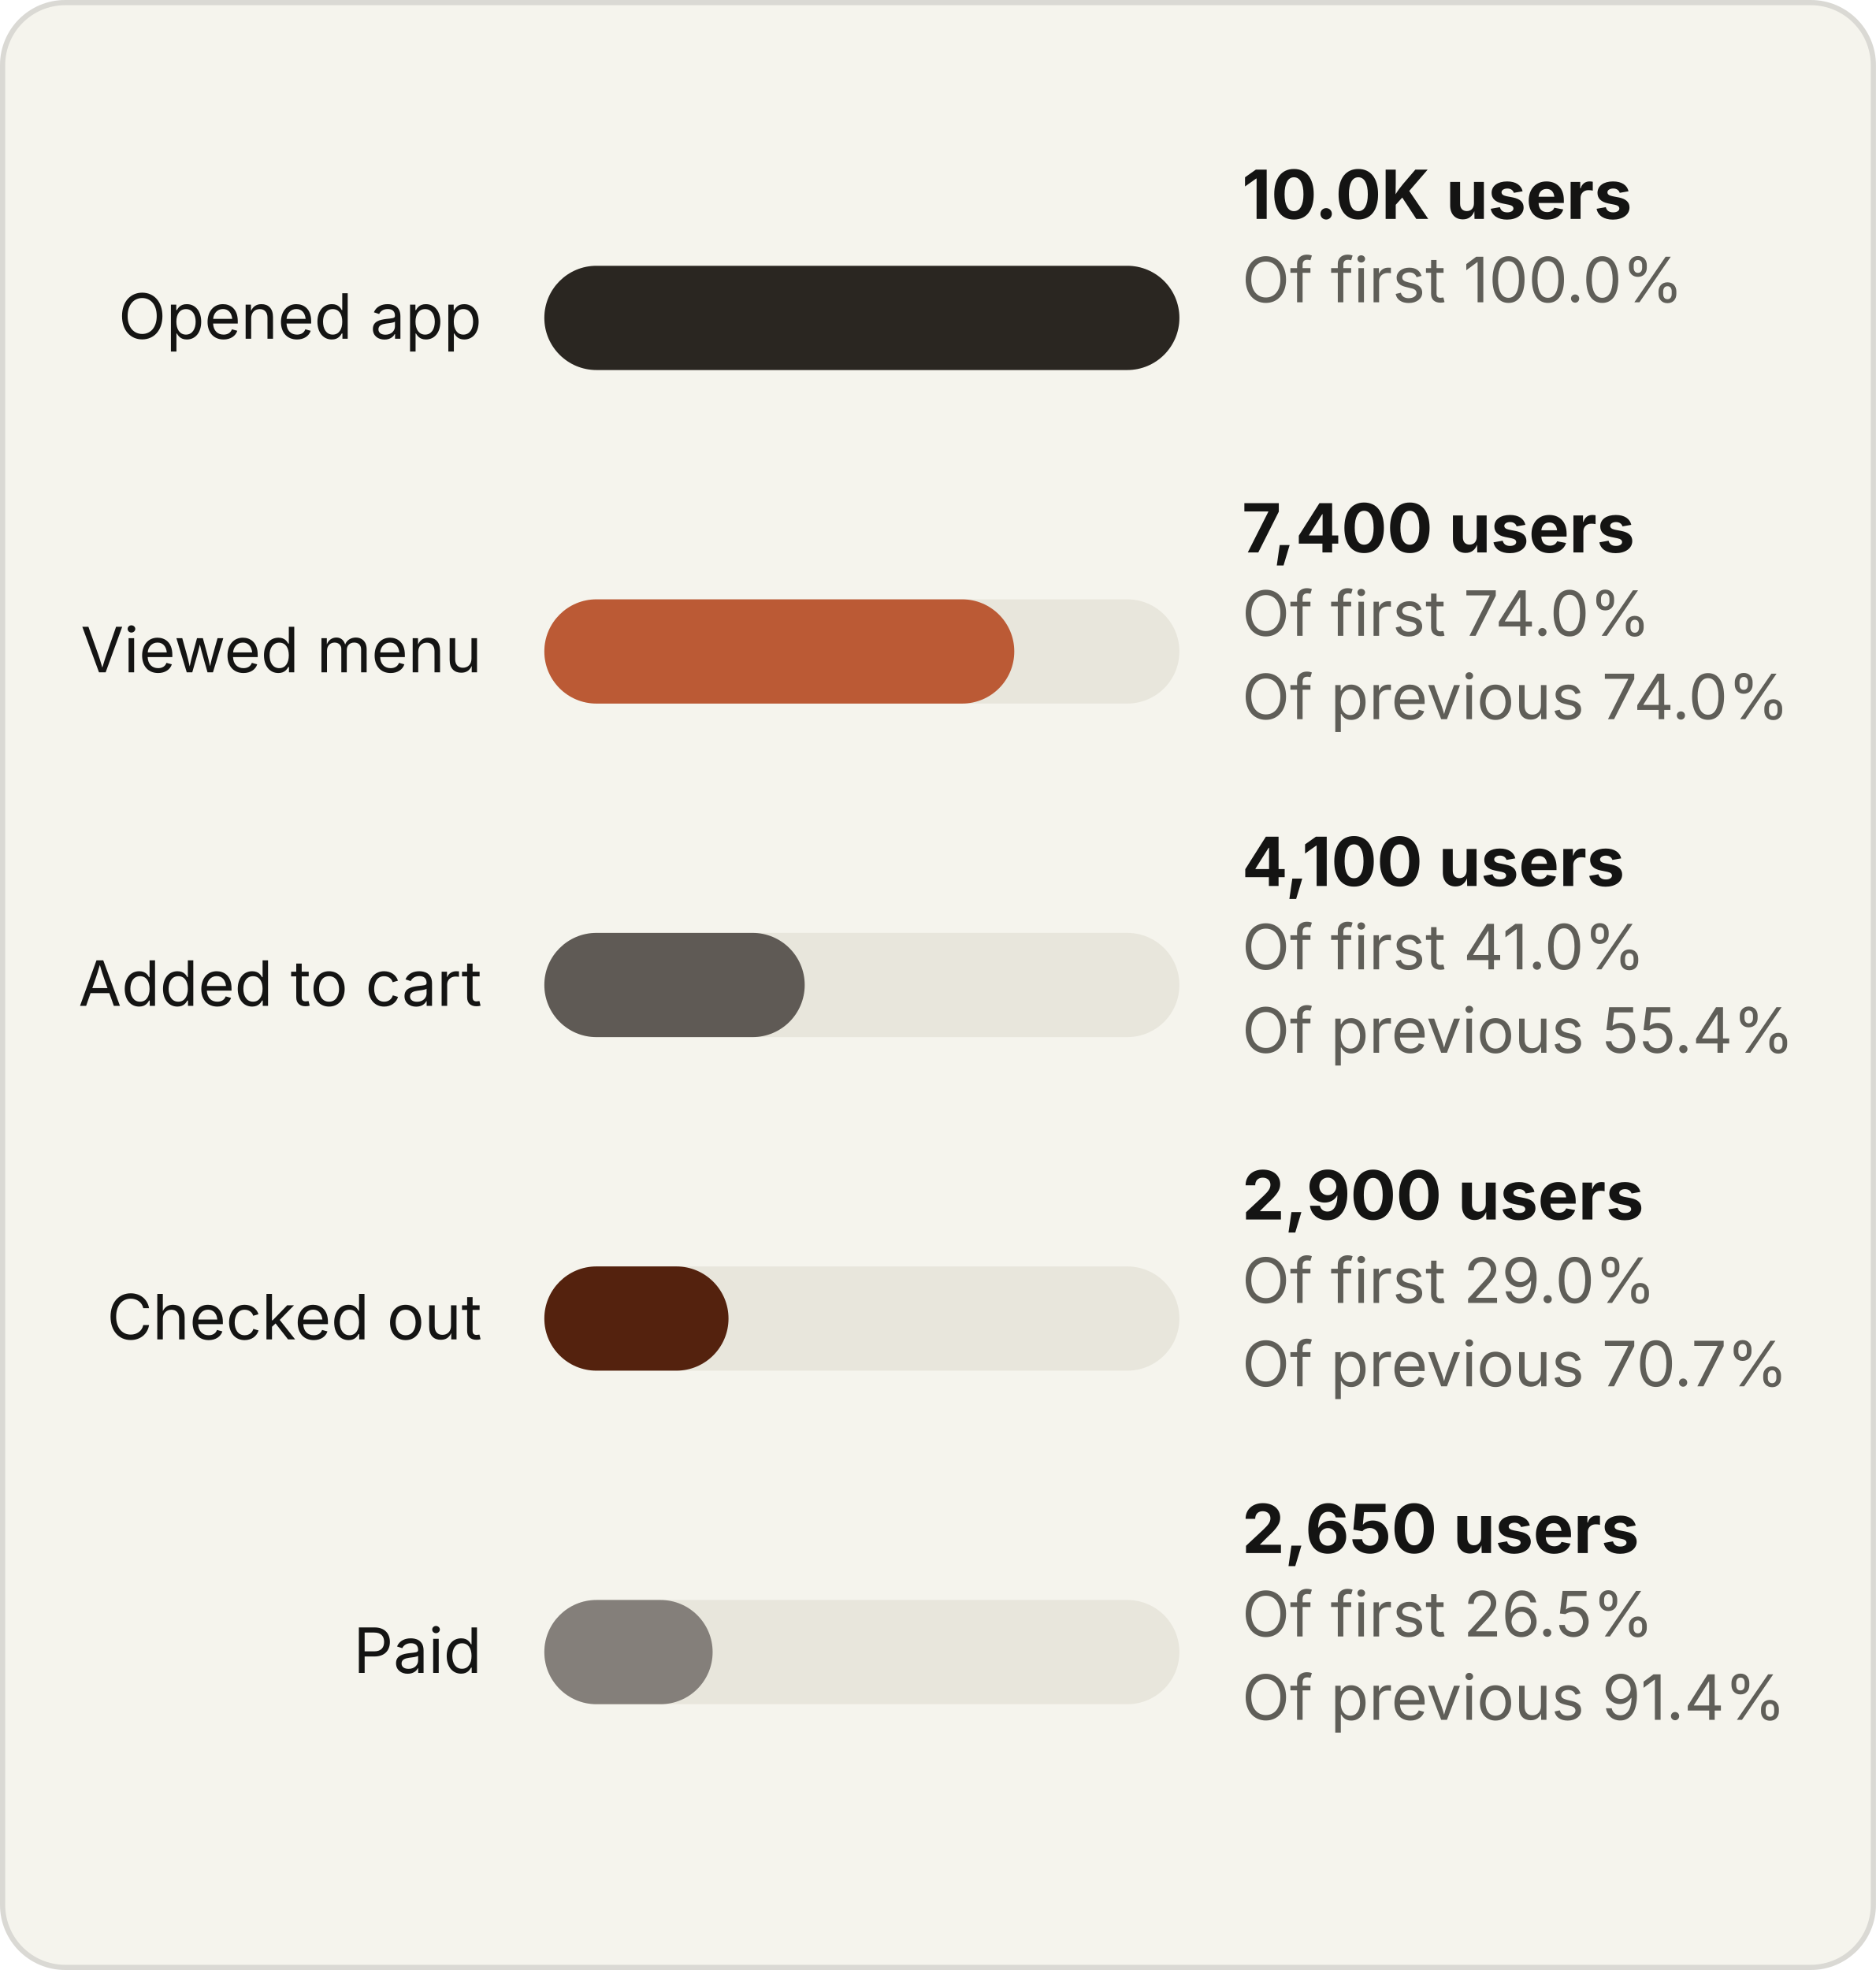
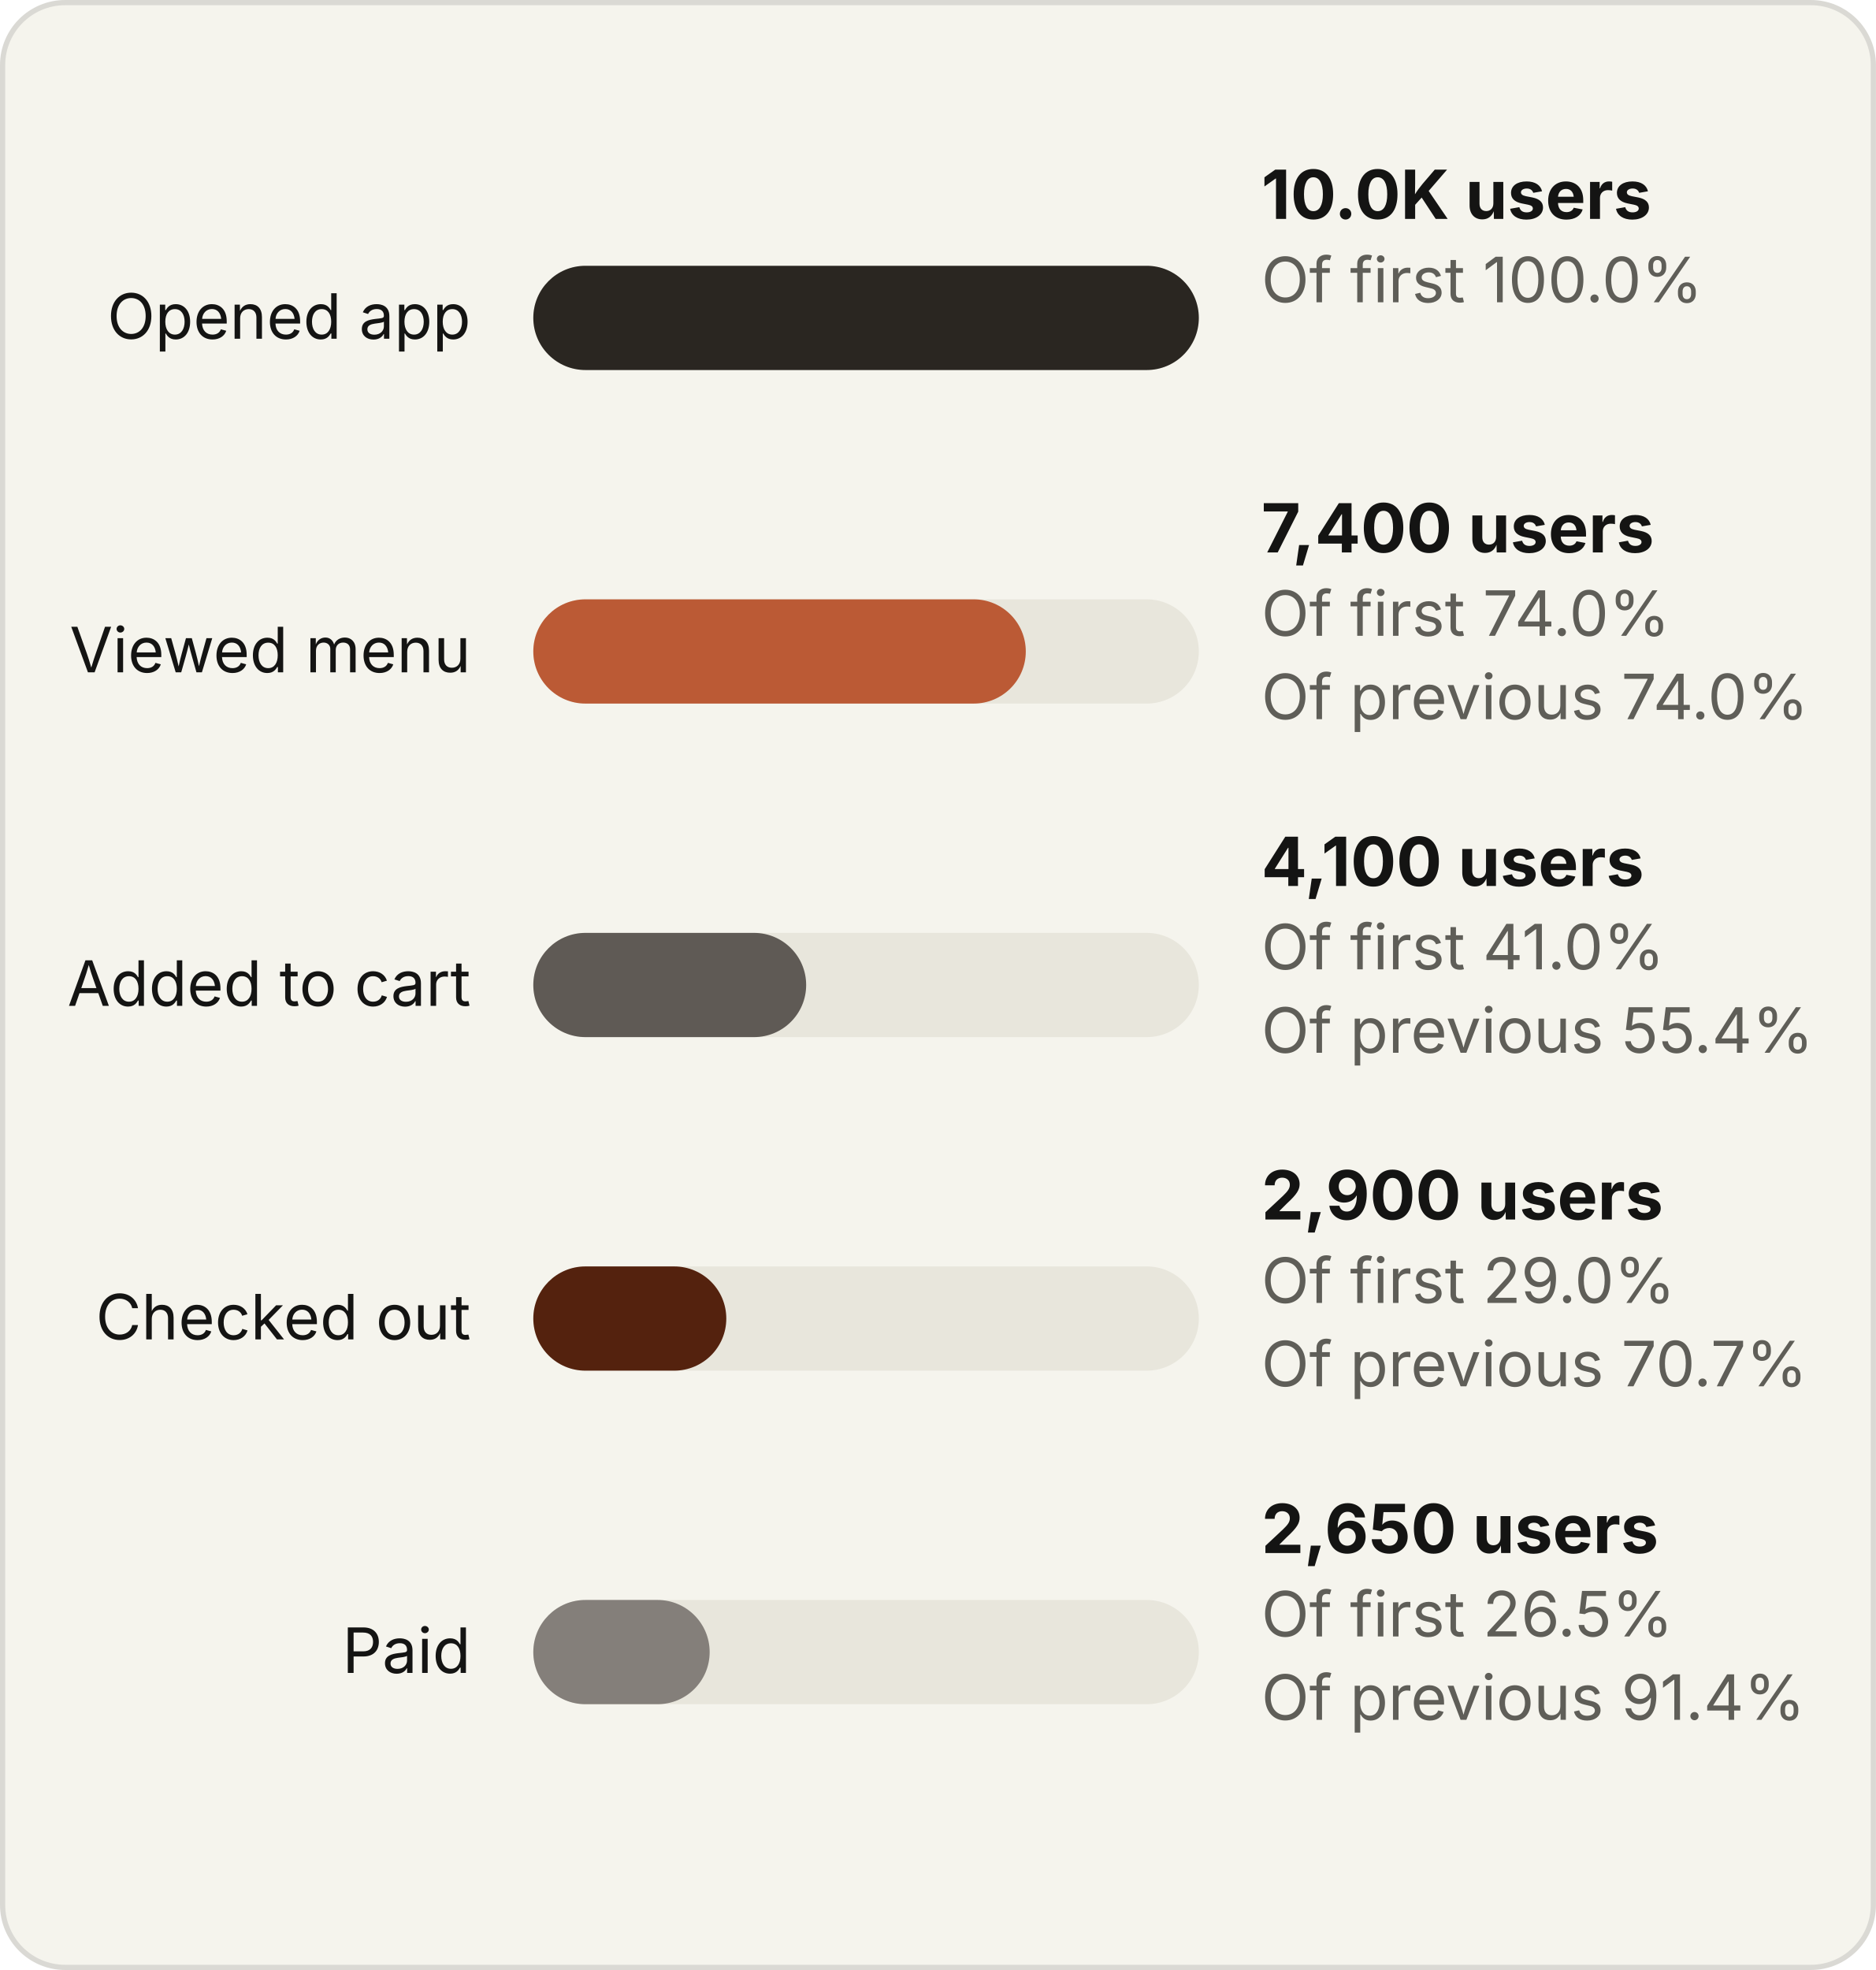
<svg xmlns="http://www.w3.org/2000/svg" width="360" height="378" viewBox="0 0 360 378" font-family="system-ui, -apple-system, BlinkMacSystemFont, &quot;Segoe UI&quot;, &quot;Noto Sans SC&quot;, &quot;Microsoft YaHei&quot;, sans-serif" role="img" lang="en">
  <rect x="0.5" y="0.5" width="359" height="377" rx="12" fill="#f5f4ed" stroke="#dad9d4" />
  <g transform="translate(11 23)">
    <svg width="338" height="332" viewBox="0 0 338 332" font-family="system-ui, -apple-system, BlinkMacSystemFont, &quot;Segoe UI&quot;, &quot;Noto Sans SC&quot;, &quot;Microsoft YaHei&quot;, sans-serif" role="img" aria-labelledby="g-chart-funnel-title">
      <g>
-         <text x="81.459" y="42" text-anchor="end" font-size="12" font-weight="400" fill="#141413" data-kc-kind="category" data-kc-label="Opened app" data-kc-index="0">Opened app</text>
+         <text x="79.341" y="42" text-anchor="end" font-size="12" font-weight="400" fill="#141413" data-kc-kind="category" data-kc-label="Opened app" data-kc-index="0">Opened app</text>
      </g>
-       <rect x="93.459" y="28" width="121.869" height="20" rx="10" fill="#e8e6dc" />
-       <rect x="93.459" y="28" width="121.869" height="20" rx="10" fill="#2a2621" opacity="1" data-kc-kind="record" data-kc-record="0" data-kc-series="users" data-kc-category="Opened app" data-kc-value="10000" data-kc-label="Opened app" />
-       <text x="227.328" y="19" text-anchor="start" font-size="13" font-weight="700" fill="#141413" data-kc-kind="value" data-kc-record="0" data-kc-series="users" data-kc-category="Opened app" data-kc-value="10000" data-kc-label="10.0K users">10.0K users</text>
-       <text x="227.328" y="35" text-anchor="start" font-size="12" font-weight="400" fill="#5f5e58" data-kc-kind="value" data-kc-record="0" data-kc-series="users" data-kc-category="Opened app" data-kc-value="10000" data-kc-label="Of first 100.0%">Of first 100.0%</text>
+       <rect x="91.341" y="28" width="127.715" height="20" rx="10" fill="#e8e6dc" />
+       <rect x="91.341" y="28" width="127.715" height="20" rx="10" fill="#2a2621" opacity="1" data-kc-kind="record" data-kc-record="0" data-kc-series="users" data-kc-category="Opened app" data-kc-value="10000" data-kc-label="Opened app" />
+       <text x="231.055" y="19" text-anchor="start" font-size="13" font-weight="700" fill="#141413" data-kc-kind="value" data-kc-record="0" data-kc-series="users" data-kc-category="Opened app" data-kc-value="10000" data-kc-label="10.0K users">10.0K users</text>
+       <text x="231.055" y="35" text-anchor="start" font-size="12" font-weight="400" fill="#5f5e58" data-kc-kind="value" data-kc-record="0" data-kc-series="users" data-kc-category="Opened app" data-kc-value="10000" data-kc-label="Of first 100.0%">Of first 100.0%</text>
      <g>
-         <text x="81.459" y="106" text-anchor="end" font-size="12" font-weight="400" fill="#141413" data-kc-kind="category" data-kc-label="Viewed menu" data-kc-index="1">Viewed menu</text>
+         <text x="79.341" y="106" text-anchor="end" font-size="12" font-weight="400" fill="#141413" data-kc-kind="category" data-kc-label="Viewed menu" data-kc-index="1">Viewed menu</text>
      </g>
-       <rect x="93.459" y="92" width="121.869" height="20" rx="10" fill="#e8e6dc" />
-       <rect x="93.459" y="92" width="90.183" height="20" rx="10" fill="#bb5a35" opacity="1" data-kc-kind="record" data-kc-record="1" data-kc-series="users" data-kc-category="Viewed menu" data-kc-value="7400" data-kc-label="Viewed menu" />
-       <text x="227.328" y="83" text-anchor="start" font-size="13" font-weight="700" fill="#141413" data-kc-kind="value" data-kc-record="1" data-kc-series="users" data-kc-category="Viewed menu" data-kc-value="7400" data-kc-label="7,400 users">7,400 users</text>
-       <text x="227.328" y="99" text-anchor="start" font-size="12" font-weight="400" fill="#5f5e58" data-kc-kind="value" data-kc-record="1" data-kc-series="users" data-kc-category="Viewed menu" data-kc-value="7400" data-kc-label="Of first 74.0%">Of first 74.0%</text>
-       <text x="227.328" y="115" text-anchor="start" font-size="12" font-weight="400" fill="#5f5e58" data-kc-kind="value" data-kc-record="1" data-kc-series="users" data-kc-category="Viewed menu" data-kc-value="7400" data-kc-label="Of previous 74.0%">Of previous 74.0%</text>
+       <rect x="91.341" y="92" width="127.715" height="20" rx="10" fill="#e8e6dc" />
+       <rect x="91.341" y="92" width="94.509" height="20" rx="10" fill="#bb5a35" opacity="1" data-kc-kind="record" data-kc-record="1" data-kc-series="users" data-kc-category="Viewed menu" data-kc-value="7400" data-kc-label="Viewed menu" />
+       <text x="231.055" y="83" text-anchor="start" font-size="13" font-weight="700" fill="#141413" data-kc-kind="value" data-kc-record="1" data-kc-series="users" data-kc-category="Viewed menu" data-kc-value="7400" data-kc-label="7,400 users">7,400 users</text>
+       <text x="231.055" y="99" text-anchor="start" font-size="12" font-weight="400" fill="#5f5e58" data-kc-kind="value" data-kc-record="1" data-kc-series="users" data-kc-category="Viewed menu" data-kc-value="7400" data-kc-label="Of first 74.0%">Of first 74.0%</text>
+       <text x="231.055" y="115" text-anchor="start" font-size="12" font-weight="400" fill="#5f5e58" data-kc-kind="value" data-kc-record="1" data-kc-series="users" data-kc-category="Viewed menu" data-kc-value="7400" data-kc-label="Of previous 74.0%">Of previous 74.0%</text>
      <g>
-         <text x="81.459" y="170" text-anchor="end" font-size="12" font-weight="400" fill="#141413" data-kc-kind="category" data-kc-label="Added to cart" data-kc-index="2">Added to cart</text>
+         <text x="79.341" y="170" text-anchor="end" font-size="12" font-weight="400" fill="#141413" data-kc-kind="category" data-kc-label="Added to cart" data-kc-index="2">Added to cart</text>
      </g>
-       <rect x="93.459" y="156" width="121.869" height="20" rx="10" fill="#e8e6dc" />
-       <rect x="93.459" y="156" width="49.966" height="20" rx="10" fill="#5f5a55" opacity="1" data-kc-kind="record" data-kc-record="2" data-kc-series="users" data-kc-category="Added to cart" data-kc-value="4100" data-kc-label="Added to cart" />
-       <text x="227.328" y="147" text-anchor="start" font-size="13" font-weight="700" fill="#141413" data-kc-kind="value" data-kc-record="2" data-kc-series="users" data-kc-category="Added to cart" data-kc-value="4100" data-kc-label="4,100 users">4,100 users</text>
-       <text x="227.328" y="163" text-anchor="start" font-size="12" font-weight="400" fill="#5f5e58" data-kc-kind="value" data-kc-record="2" data-kc-series="users" data-kc-category="Added to cart" data-kc-value="4100" data-kc-label="Of first 41.0%">Of first 41.0%</text>
-       <text x="227.328" y="179" text-anchor="start" font-size="12" font-weight="400" fill="#5f5e58" data-kc-kind="value" data-kc-record="2" data-kc-series="users" data-kc-category="Added to cart" data-kc-value="4100" data-kc-label="Of previous 55.4%">Of previous 55.4%</text>
+       <rect x="91.341" y="156" width="127.715" height="20" rx="10" fill="#e8e6dc" />
+       <rect x="91.341" y="156" width="52.363" height="20" rx="10" fill="#5f5a55" opacity="1" data-kc-kind="record" data-kc-record="2" data-kc-series="users" data-kc-category="Added to cart" data-kc-value="4100" data-kc-label="Added to cart" />
+       <text x="231.055" y="147" text-anchor="start" font-size="13" font-weight="700" fill="#141413" data-kc-kind="value" data-kc-record="2" data-kc-series="users" data-kc-category="Added to cart" data-kc-value="4100" data-kc-label="4,100 users">4,100 users</text>
+       <text x="231.055" y="163" text-anchor="start" font-size="12" font-weight="400" fill="#5f5e58" data-kc-kind="value" data-kc-record="2" data-kc-series="users" data-kc-category="Added to cart" data-kc-value="4100" data-kc-label="Of first 41.0%">Of first 41.0%</text>
+       <text x="231.055" y="179" text-anchor="start" font-size="12" font-weight="400" fill="#5f5e58" data-kc-kind="value" data-kc-record="2" data-kc-series="users" data-kc-category="Added to cart" data-kc-value="4100" data-kc-label="Of previous 55.4%">Of previous 55.4%</text>
      <g>
-         <text x="81.459" y="234" text-anchor="end" font-size="12" font-weight="400" fill="#141413" data-kc-kind="category" data-kc-label="Checked out" data-kc-index="3">Checked out</text>
+         <text x="79.341" y="234" text-anchor="end" font-size="12" font-weight="400" fill="#141413" data-kc-kind="category" data-kc-label="Checked out" data-kc-index="3">Checked out</text>
      </g>
-       <rect x="93.459" y="220" width="121.869" height="20" rx="10" fill="#e8e6dc" />
-       <rect x="93.459" y="220" width="35.342" height="20" rx="10" fill="#54220e" opacity="1" data-kc-kind="record" data-kc-record="3" data-kc-series="users" data-kc-category="Checked out" data-kc-value="2900" data-kc-label="Checked out" />
-       <text x="227.328" y="211" text-anchor="start" font-size="13" font-weight="700" fill="#141413" data-kc-kind="value" data-kc-record="3" data-kc-series="users" data-kc-category="Checked out" data-kc-value="2900" data-kc-label="2,900 users">2,900 users</text>
-       <text x="227.328" y="227" text-anchor="start" font-size="12" font-weight="400" fill="#5f5e58" data-kc-kind="value" data-kc-record="3" data-kc-series="users" data-kc-category="Checked out" data-kc-value="2900" data-kc-label="Of first 29.0%">Of first 29.0%</text>
-       <text x="227.328" y="243" text-anchor="start" font-size="12" font-weight="400" fill="#5f5e58" data-kc-kind="value" data-kc-record="3" data-kc-series="users" data-kc-category="Checked out" data-kc-value="2900" data-kc-label="Of previous 70.7%">Of previous 70.7%</text>
+       <rect x="91.341" y="220" width="127.715" height="20" rx="10" fill="#e8e6dc" />
+       <rect x="91.341" y="220" width="37.037" height="20" rx="10" fill="#54220e" opacity="1" data-kc-kind="record" data-kc-record="3" data-kc-series="users" data-kc-category="Checked out" data-kc-value="2900" data-kc-label="Checked out" />
+       <text x="231.055" y="211" text-anchor="start" font-size="13" font-weight="700" fill="#141413" data-kc-kind="value" data-kc-record="3" data-kc-series="users" data-kc-category="Checked out" data-kc-value="2900" data-kc-label="2,900 users">2,900 users</text>
+       <text x="231.055" y="227" text-anchor="start" font-size="12" font-weight="400" fill="#5f5e58" data-kc-kind="value" data-kc-record="3" data-kc-series="users" data-kc-category="Checked out" data-kc-value="2900" data-kc-label="Of first 29.0%">Of first 29.0%</text>
+       <text x="231.055" y="243" text-anchor="start" font-size="12" font-weight="400" fill="#5f5e58" data-kc-kind="value" data-kc-record="3" data-kc-series="users" data-kc-category="Checked out" data-kc-value="2900" data-kc-label="Of previous 70.7%">Of previous 70.7%</text>
      <g>
-         <text x="81.459" y="298" text-anchor="end" font-size="12" font-weight="400" fill="#141413" data-kc-kind="category" data-kc-label="Paid" data-kc-index="4">Paid</text>
+         <text x="79.341" y="298" text-anchor="end" font-size="12" font-weight="400" fill="#141413" data-kc-kind="category" data-kc-label="Paid" data-kc-index="4">Paid</text>
      </g>
-       <rect x="93.459" y="284" width="121.869" height="20" rx="10" fill="#e8e6dc" />
-       <rect x="93.459" y="284" width="32.295" height="20" rx="10" fill="#847f7a" opacity="1" data-kc-kind="record" data-kc-record="4" data-kc-series="users" data-kc-category="Paid" data-kc-value="2650" data-kc-label="Paid" />
-       <text x="227.328" y="275" text-anchor="start" font-size="13" font-weight="700" fill="#141413" data-kc-kind="value" data-kc-record="4" data-kc-series="users" data-kc-category="Paid" data-kc-value="2650" data-kc-label="2,650 users">2,650 users</text>
-       <text x="227.328" y="291" text-anchor="start" font-size="12" font-weight="400" fill="#5f5e58" data-kc-kind="value" data-kc-record="4" data-kc-series="users" data-kc-category="Paid" data-kc-value="2650" data-kc-label="Of first 26.5%">Of first 26.5%</text>
-       <text x="227.328" y="307" text-anchor="start" font-size="12" font-weight="400" fill="#5f5e58" data-kc-kind="value" data-kc-record="4" data-kc-series="users" data-kc-category="Paid" data-kc-value="2650" data-kc-label="Of previous 91.4%">Of previous 91.4%</text>
+       <rect x="91.341" y="284" width="127.715" height="20" rx="10" fill="#e8e6dc" />
+       <rect x="91.341" y="284" width="33.844" height="20" rx="10" fill="#847f7a" opacity="1" data-kc-kind="record" data-kc-record="4" data-kc-series="users" data-kc-category="Paid" data-kc-value="2650" data-kc-label="Paid" />
+       <text x="231.055" y="275" text-anchor="start" font-size="13" font-weight="700" fill="#141413" data-kc-kind="value" data-kc-record="4" data-kc-series="users" data-kc-category="Paid" data-kc-value="2650" data-kc-label="2,650 users">2,650 users</text>
+       <text x="231.055" y="291" text-anchor="start" font-size="12" font-weight="400" fill="#5f5e58" data-kc-kind="value" data-kc-record="4" data-kc-series="users" data-kc-category="Paid" data-kc-value="2650" data-kc-label="Of first 26.5%">Of first 26.5%</text>
+       <text x="231.055" y="307" text-anchor="start" font-size="12" font-weight="400" fill="#5f5e58" data-kc-kind="value" data-kc-record="4" data-kc-series="users" data-kc-category="Paid" data-kc-value="2650" data-kc-label="Of previous 91.4%">Of previous 91.4%</text>
    </svg>
  </g>
</svg>
